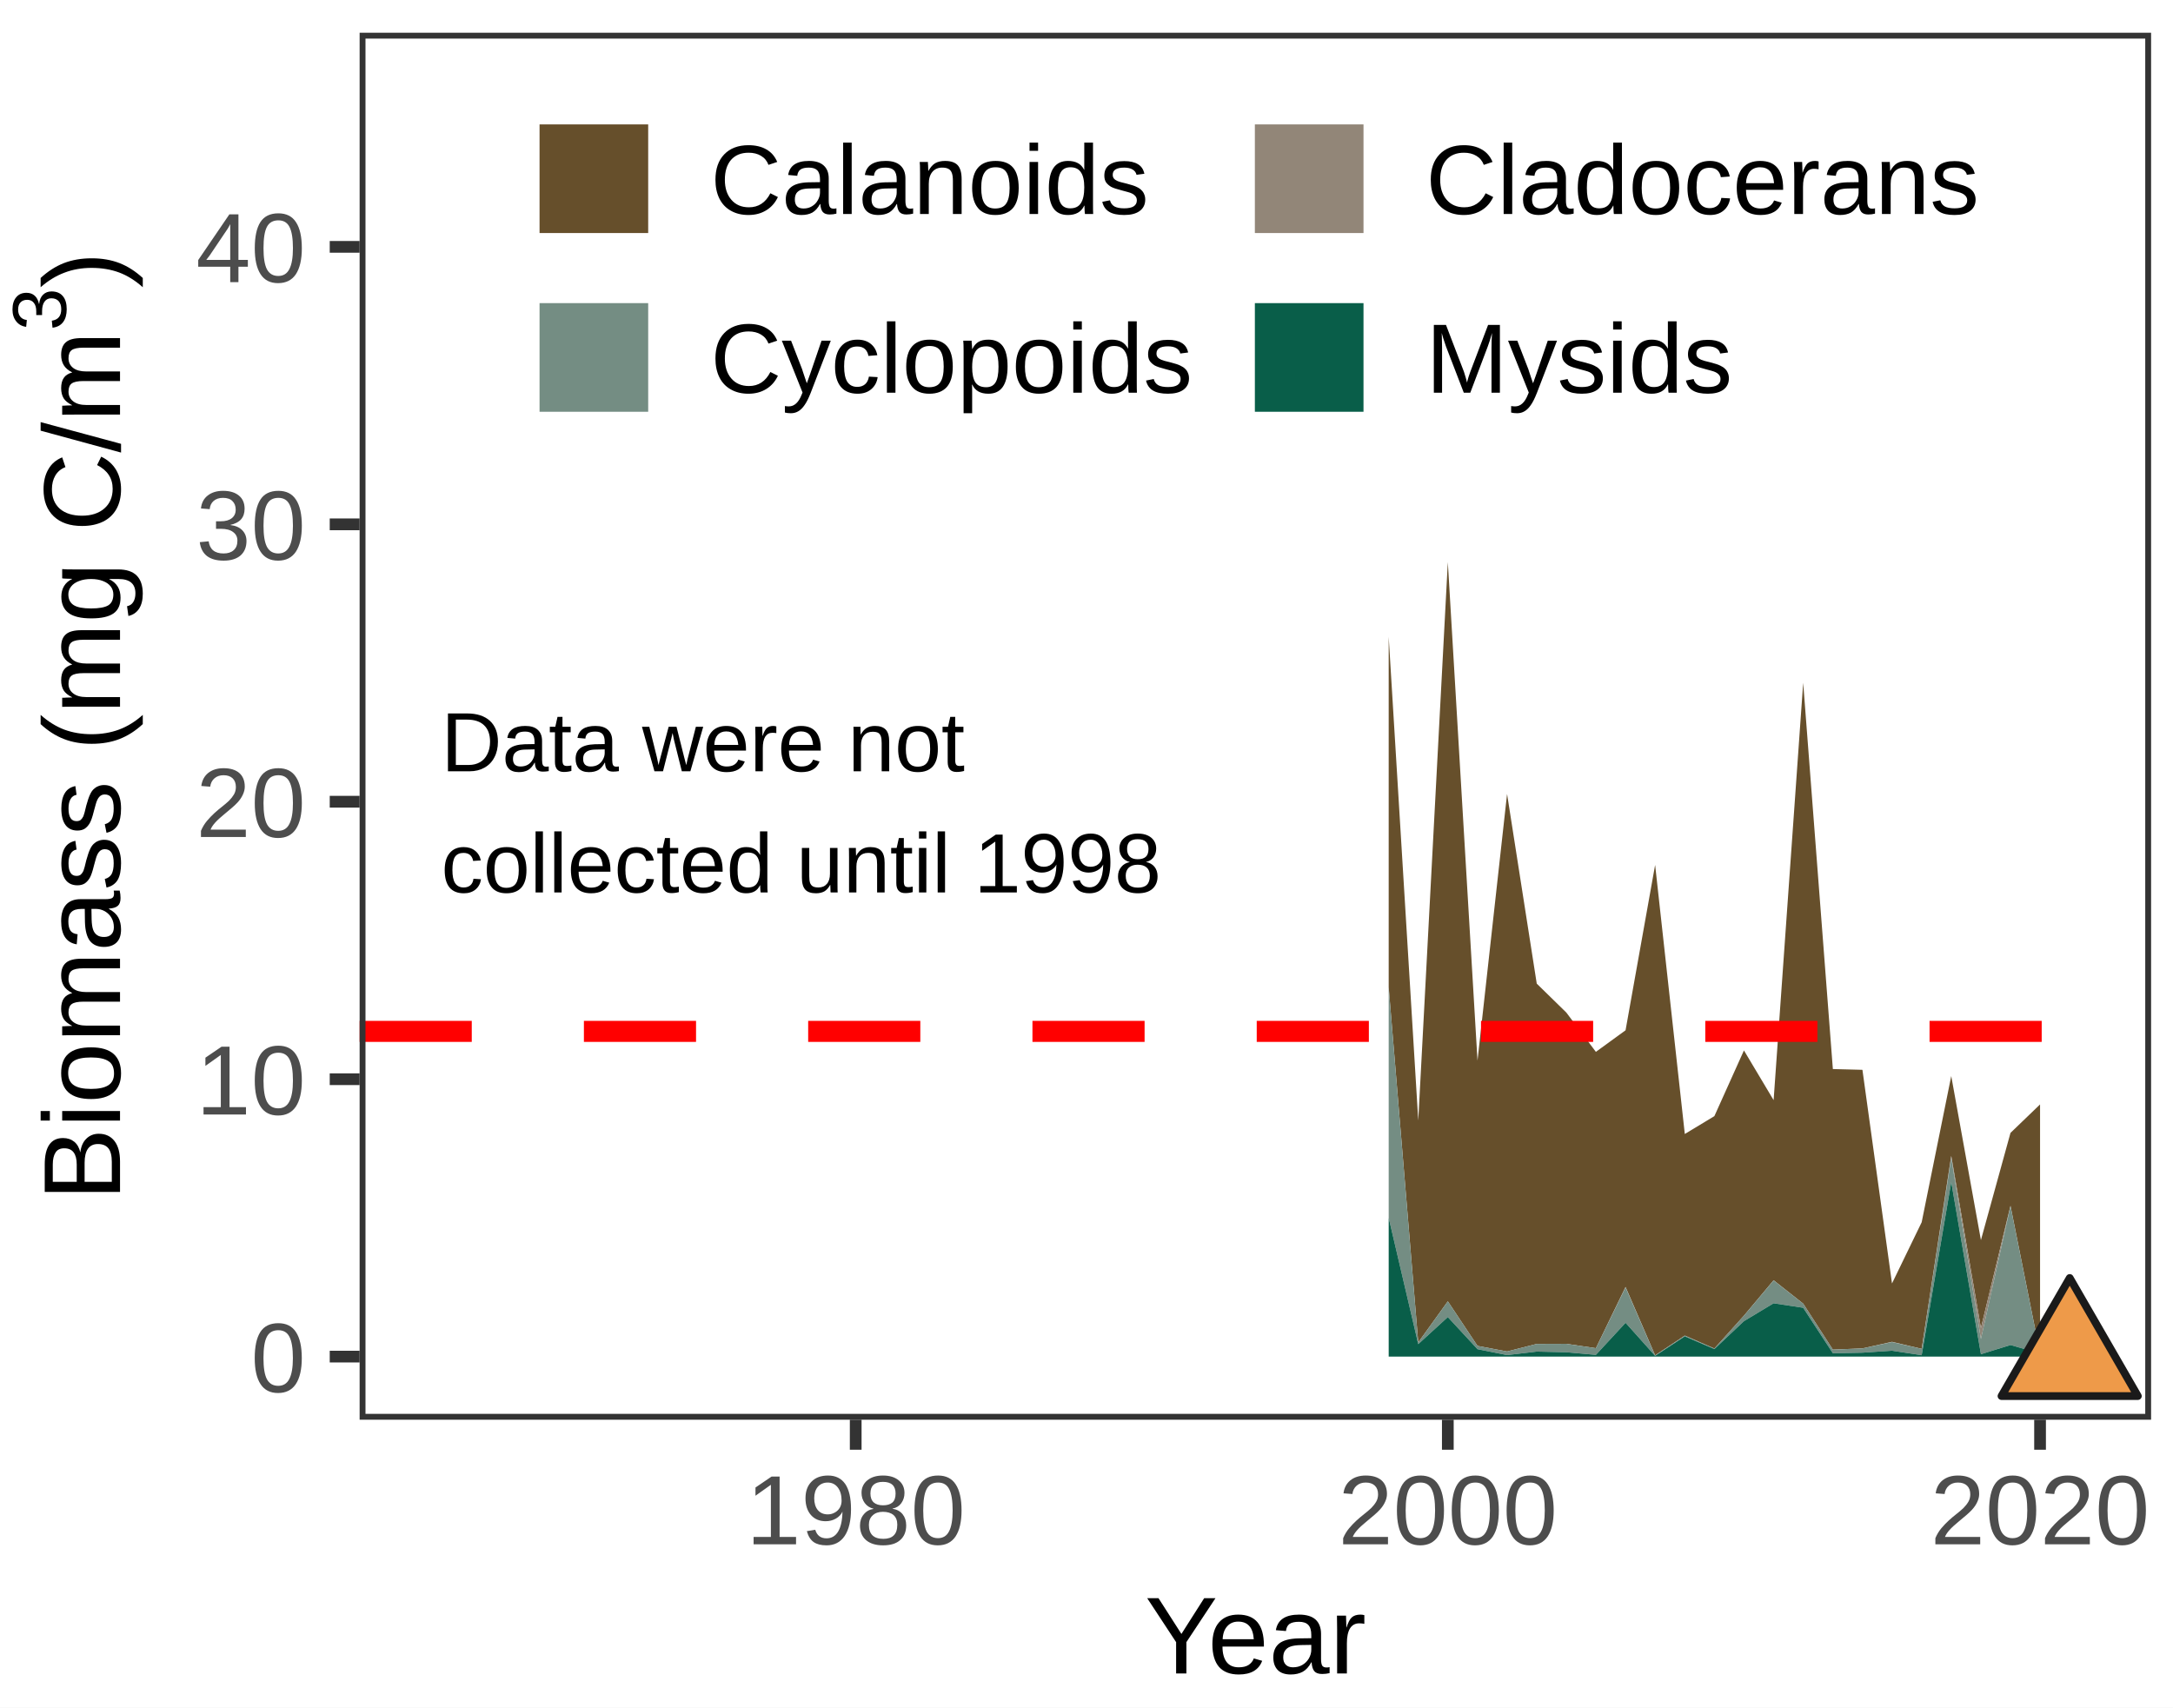
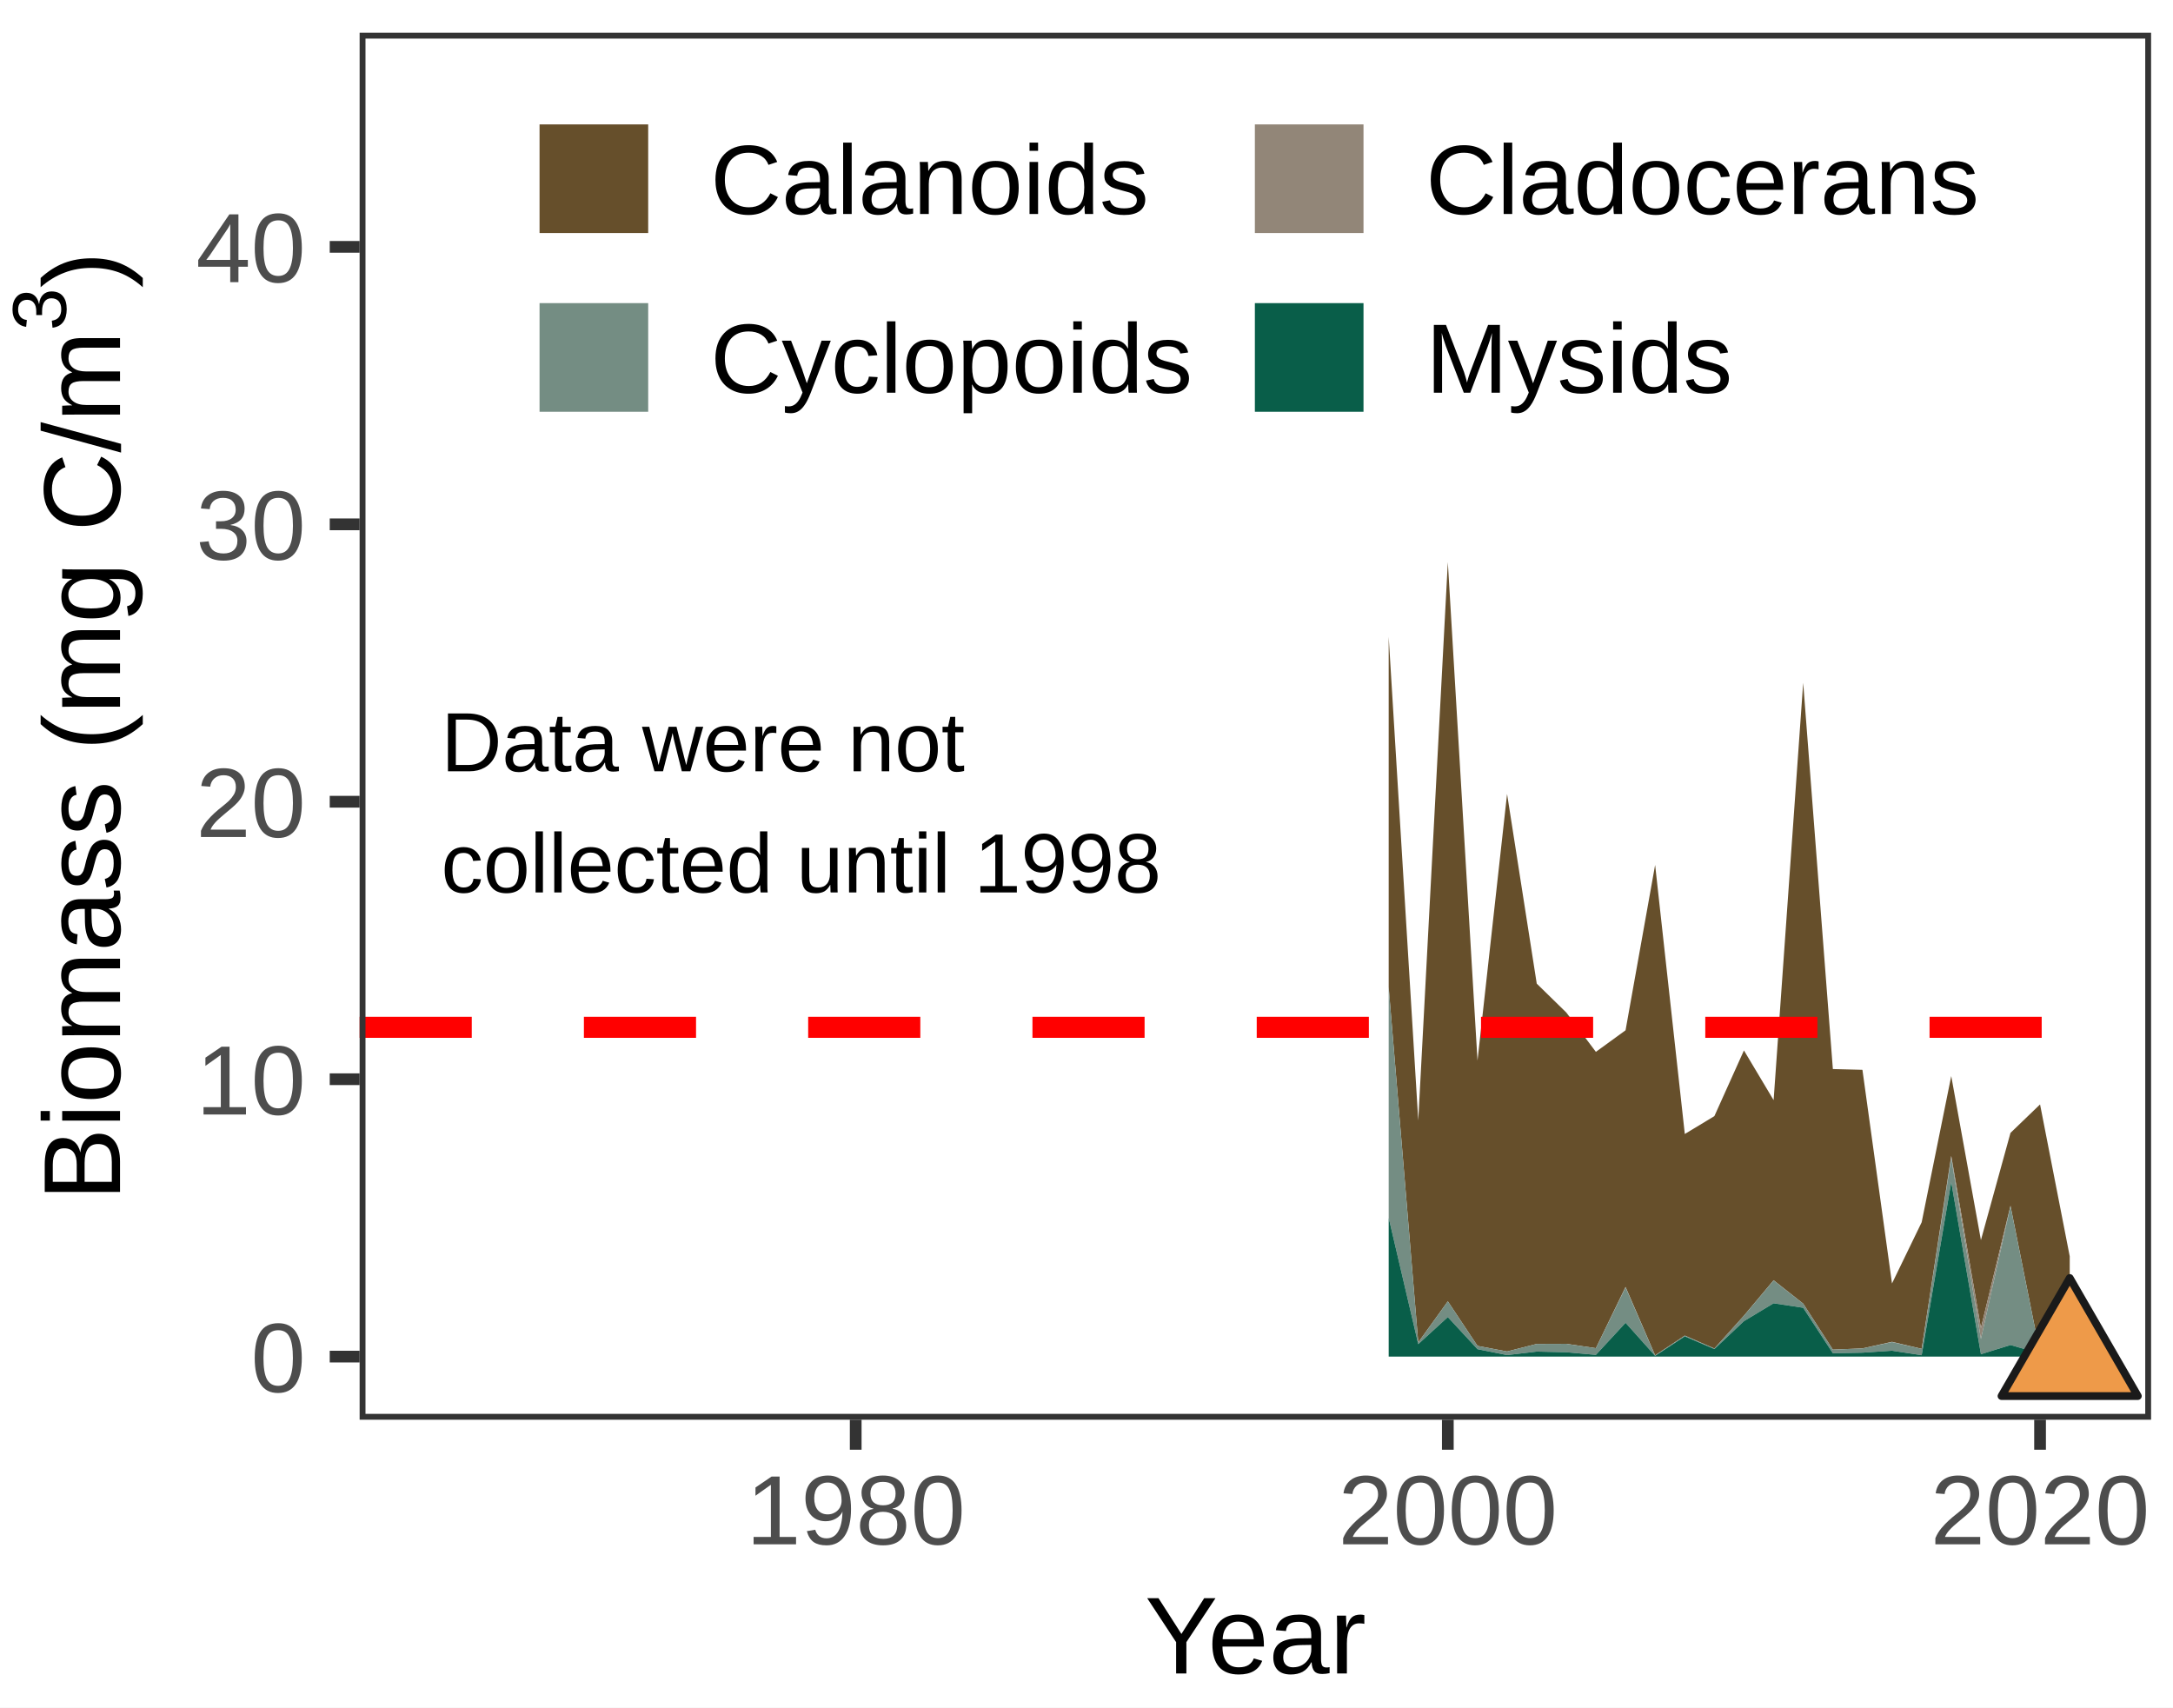
<svg xmlns="http://www.w3.org/2000/svg" class="svglite" width="198.43pt" height="155.91pt" viewBox="0 0 198.43 155.91">
  <defs>
    <style type="text/css">
    .svglite line, .svglite polyline, .svglite polygon, .svglite path, .svglite rect, .svglite circle {
      fill: none;
      stroke: #000000;
      stroke-linecap: round;
      stroke-linejoin: round;
      stroke-miterlimit: 10.00;
    }
    .svglite text {
      white-space: pre;
    }
  </style>
  </defs>
  <rect width="100%" height="100%" style="stroke: none; fill: #FFFFFF;" />
  <defs>
    <clipPath id="cpMC4wMHwxOTguNDN8MC4wMHwxNTUuOTE=">
      <rect x="0.00" y="0.00" width="198.43" height="155.91" />
    </clipPath>
  </defs>
  <g clip-path="url(#cpMC4wMHwxOTguNDN8MC4wMHwxNTUuOTE=)">
    <rect x="0.00" y="0.00" width="198.43" height="155.91" style="stroke-width: 1.07; stroke: #FFFFFF; fill: #FFFFFF;" />
  </g>
  <defs>
    <clipPath id="cpMzIuODR8MTk2LjQzfDIuOTl8MTI5LjY0">
      <rect x="32.84" y="2.99" width="163.59" height="126.65" />
    </clipPath>
  </defs>
  <g clip-path="url(#cpMzIuODR8MTk2LjQzfDIuOTl8MTI5LjY0)">
    <rect x="32.84" y="2.99" width="163.59" height="126.65" style="stroke-width: 1.07; stroke: none; fill: #FFFFFF;" />
-     <polygon points="126.81,58.15 129.51,102.32 132.21,51.33 134.92,96.85 137.62,72.50 140.33,89.82 143.03,92.46 145.73,96.05 148.44,94.08 151.14,78.98 153.85,103.55 156.55,101.92 159.25,95.92 161.96,100.46 164.66,62.35 167.37,97.62 170.07,97.69 172.77,117.20 175.48,111.61 178.18,98.26 180.89,113.24 183.59,103.45 186.29,100.85 186.29,123.60 183.59,110.11 180.89,121.27 178.18,105.56 175.48,123.17 172.77,122.53 170.07,123.13 167.37,123.24 164.66,119.04 161.96,116.91 159.25,120.14 156.55,123.14 153.85,121.96 151.14,123.76 148.44,117.52 145.73,123.11 143.03,122.71 140.33,122.72 137.62,123.41 134.92,122.90 132.21,118.83 129.51,122.58 126.81,90.15 " style="stroke-width: 0.00; stroke: none; fill: #664F2B;" />
-     <polyline points="126.81,58.15 129.51,102.32 132.21,51.33 134.92,96.85 137.62,72.50 140.33,89.82 143.03,92.46 145.73,96.05 148.44,94.08 151.14,78.98 153.85,103.55 156.55,101.92 159.25,95.92 161.96,100.46 164.66,62.35 167.37,97.62 170.07,97.69 172.77,117.20 175.48,111.61 178.18,98.26 180.89,113.24 183.59,103.45 186.29,100.85 " style="stroke-width: 1.07; stroke: none;" />
-     <polygon points="126.81,90.15 129.51,122.58 132.21,118.83 134.92,122.90 137.62,123.41 140.33,122.72 143.03,122.71 145.73,123.11 148.44,117.52 151.14,123.76 153.85,121.96 156.55,123.14 159.25,120.14 161.96,116.91 164.66,119.04 167.37,123.24 170.07,123.13 172.77,122.53 175.48,123.17 178.18,105.56 180.89,121.27 183.59,110.11 186.29,123.60 186.29,123.60 183.59,110.13 180.89,122.27 178.18,105.74 175.48,123.17 172.77,122.55 170.07,123.13 167.37,123.24 164.66,119.04 161.96,116.92 159.25,120.14 156.55,123.14 153.85,121.96 151.14,123.77 148.44,117.56 145.73,123.11 143.03,122.71 140.33,122.72 137.62,123.41 134.92,122.90 132.21,118.83 129.51,122.58 126.81,90.15 " style="stroke-width: 0.00; stroke: none; fill: #928678;" />
-     <polyline points="126.81,90.15 129.51,122.58 132.21,118.83 134.92,122.90 137.62,123.41 140.33,122.72 143.03,122.71 145.73,123.11 148.44,117.52 151.14,123.76 153.85,121.96 156.55,123.14 159.25,120.14 161.96,116.91 164.66,119.04 167.37,123.24 170.07,123.13 172.77,122.53 175.48,123.17 178.18,105.56 180.89,121.27 183.59,110.11 186.29,123.60 " style="stroke-width: 1.07; stroke: none;" />
-     <polygon points="126.81,90.15 129.51,122.58 132.21,118.83 134.92,122.90 137.62,123.41 140.33,122.72 143.03,122.71 145.73,123.11 148.44,117.56 151.14,123.77 153.85,121.96 156.55,123.14 159.25,120.14 161.96,116.92 164.66,119.04 167.37,123.24 170.07,123.13 172.77,122.55 175.48,123.17 178.18,105.74 180.89,122.27 183.59,110.13 186.29,123.60 189.00,123.76 189.00,123.88 186.29,123.60 183.59,122.82 180.89,123.66 178.18,107.94 175.48,123.75 172.77,123.34 170.07,123.52 167.37,123.57 164.66,119.42 161.96,119.01 159.25,120.64 156.55,123.19 153.85,122.03 151.14,123.81 148.44,120.79 145.73,123.72 143.03,123.48 140.33,123.42 137.62,123.74 134.92,123.20 132.21,120.27 129.51,122.74 126.81,111.21 " style="stroke-width: 0.00; stroke: none; fill: #748D83;" />
-     <polyline points="126.81,90.15 129.51,122.58 132.21,118.83 134.92,122.90 137.62,123.41 140.33,122.72 143.03,122.71 145.73,123.11 148.44,117.56 151.14,123.77 153.85,121.96 156.55,123.14 159.25,120.14 161.96,116.92 164.66,119.04 167.37,123.24 170.07,123.13 172.77,122.55 175.48,123.17 178.18,105.74 180.89,122.27 183.59,110.13 186.29,123.60 189.00,123.76 " style="stroke-width: 1.07; stroke: none;" />
+     <polygon points="126.81,58.15 129.51,102.32 132.21,51.33 134.92,96.85 137.62,72.50 140.33,89.82 143.03,92.46 145.73,96.05 148.44,94.08 151.14,78.98 153.85,103.55 156.55,101.92 159.25,95.92 161.96,100.46 164.66,62.35 167.37,97.62 170.07,97.69 172.77,117.20 175.48,111.61 178.18,98.26 180.89,113.24 183.59,103.45 186.29,100.85 189.00,114.72 189.00,123.75 186.29,123.60 183.59,110.11 180.89,121.27 178.18,105.56 175.48,123.17 172.77,122.53 170.07,123.13 167.37,123.24 164.66,119.04 161.96,116.91 159.25,120.14 156.55,123.14 153.85,121.96 151.14,123.76 148.44,117.52 145.73,123.11 143.03,122.71 140.33,122.72 137.62,123.41 134.92,122.90 132.21,118.83 129.51,122.58 126.81,90.15 " style="stroke-width: 0.00; stroke: none; fill: #664F2B;" />
+     <polyline points="126.81,58.15 129.51,102.32 132.21,51.33 134.92,96.85 137.62,72.50 140.33,89.82 143.03,92.46 145.73,96.05 148.44,94.08 151.14,78.98 153.85,103.55 156.55,101.92 159.25,95.92 161.96,100.46 164.66,62.35 167.37,97.62 170.07,97.69 172.77,117.20 175.48,111.61 178.18,98.26 180.89,113.24 183.59,103.45 186.29,100.85 189.00,114.72 " style="stroke-width: 1.07; stroke: none;" />
+     <polygon points="126.81,90.15 129.51,122.58 132.21,118.83 134.92,122.90 137.62,123.41 140.33,122.72 143.03,122.71 145.73,123.11 148.44,117.52 151.14,123.76 153.85,121.96 156.55,123.14 159.25,120.14 161.96,116.91 164.66,119.04 167.37,123.24 170.07,123.13 172.77,122.53 175.48,123.17 178.18,105.56 180.89,121.27 183.59,110.11 186.29,123.60 189.00,123.75 189.00,123.75 186.29,123.60 183.59,110.13 180.89,122.27 178.18,105.74 175.48,123.17 172.77,122.55 170.07,123.13 167.37,123.24 164.66,119.04 161.96,116.92 159.25,120.14 156.55,123.14 153.85,121.96 151.14,123.77 148.44,117.56 145.73,123.11 143.03,122.71 140.33,122.72 137.62,123.41 134.92,122.90 132.21,118.83 129.51,122.58 126.81,90.15 " style="stroke-width: 0.00; stroke: none; fill: #928678;" />
+     <polyline points="126.81,90.15 129.51,122.58 132.21,118.83 134.92,122.90 137.62,123.41 140.33,122.72 143.03,122.71 145.73,123.11 148.44,117.52 151.14,123.76 153.85,121.96 156.55,123.14 159.25,120.14 161.96,116.91 164.66,119.04 167.37,123.24 170.07,123.13 172.77,122.53 175.48,123.17 178.18,105.56 180.89,121.27 183.59,110.11 186.29,123.60 189.00,123.75 " style="stroke-width: 1.07; stroke: none;" />
+     <polygon points="126.81,90.15 129.51,122.58 132.21,118.83 134.92,122.90 137.62,123.41 140.33,122.72 143.03,122.71 145.73,123.11 148.44,117.56 151.14,123.77 153.85,121.96 156.55,123.14 159.25,120.14 161.96,116.92 164.66,119.04 167.37,123.24 170.07,123.13 172.77,122.55 175.48,123.17 178.18,105.74 180.89,122.27 183.59,110.13 186.29,123.60 189.00,123.75 189.00,123.88 186.29,123.60 183.59,122.82 180.89,123.66 178.18,107.94 175.48,123.75 172.77,123.34 170.07,123.52 167.37,123.57 164.66,119.42 161.96,119.01 159.25,120.64 156.55,123.19 153.85,122.03 151.14,123.81 148.44,120.79 145.73,123.72 143.03,123.48 140.33,123.42 137.62,123.74 134.92,123.20 132.21,120.27 129.51,122.74 126.81,111.21 " style="stroke-width: 0.00; stroke: none; fill: #748D83;" />
+     <polyline points="126.81,90.15 129.51,122.58 132.21,118.83 134.92,122.90 137.62,123.41 140.33,122.72 143.03,122.71 145.73,123.11 148.44,117.56 151.14,123.77 153.85,121.96 156.55,123.14 159.25,120.14 161.96,116.92 164.66,119.04 167.37,123.24 170.07,123.13 172.77,122.55 175.48,123.17 178.18,105.74 180.89,122.27 183.59,110.13 186.29,123.60 189.00,123.75 " style="stroke-width: 1.07; stroke: none;" />
    <polygon points="126.81,111.21 129.51,122.74 132.21,120.27 134.92,123.20 137.62,123.74 140.33,123.42 143.03,123.48 145.73,123.72 148.44,120.79 151.14,123.81 153.85,122.03 156.55,123.19 159.25,120.64 161.96,119.01 164.66,119.42 167.37,123.57 170.07,123.52 172.77,123.34 175.48,123.75 178.18,107.94 180.89,123.66 183.59,122.82 186.29,123.60 186.29,123.88 183.59,123.88 180.89,123.88 178.18,123.88 175.48,123.88 172.77,123.88 170.07,123.88 167.37,123.88 164.66,123.88 161.96,123.88 159.25,123.88 156.55,123.88 153.85,123.88 151.14,123.88 148.44,123.88 145.73,123.88 143.03,123.88 140.33,123.88 137.62,123.88 134.92,123.88 132.21,123.88 129.51,123.88 126.81,123.88 " style="stroke-width: 0.00; stroke: none; fill: #095E49;" />
    <polyline points="126.81,111.21 129.51,122.74 132.21,120.27 134.92,123.20 137.62,123.74 140.33,123.42 143.03,123.48 145.73,123.72 148.44,120.79 151.14,123.81 153.85,122.03 156.55,123.19 159.25,120.64 161.96,119.01 164.66,119.42 167.37,123.57 170.07,123.52 172.77,123.34 175.48,123.75 178.18,107.94 180.89,123.66 183.59,122.82 186.29,123.60 " style="stroke-width: 1.07; stroke: none;" />
    <polygon points="189.00,116.70 195.22,127.48 182.77,127.48 " style="stroke-width: 0.71; stroke: #1A1A1A; fill: #EE9A49;" />
-     <line x1="32.84" y1="94.18" x2="196.43" y2="94.18" style="stroke-width: 1.92; stroke: #FF0000; stroke-dasharray: 10.24,10.24; stroke-linecap: butt;" />
+     <line x1="32.84" y1="93.81" x2="196.43" y2="93.81" style="stroke-width: 1.92; stroke: #FF0000; stroke-dasharray: 10.24,10.24; stroke-linecap: butt;" />
    <text x="40.28" y="70.43" style="font-size: 7.68px; font-family: &quot;Arial&quot;;" textLength="49.92px" lengthAdjust="spacingAndGlyphs">Data were not </text>
    <text x="40.28" y="81.49" style="font-size: 7.68px; font-family: &quot;Arial&quot;;" textLength="67.85px" lengthAdjust="spacingAndGlyphs"> collected until 1998</text>
    <rect x="32.84" y="2.99" width="163.59" height="126.65" style="stroke-width: 1.07; stroke: #333333;" />
  </g>
  <g clip-path="url(#cpMC4wMHwxOTguNDN8MC4wMHwxNTUuOTE=)">
    <text x="27.91" y="127.11" text-anchor="end" style="font-size: 9.00px;fill: #4D4D4D; font-family: &quot;Arial&quot;;" textLength="5.00px" lengthAdjust="spacingAndGlyphs">0</text>
    <text x="27.91" y="101.77" text-anchor="end" style="font-size: 9.00px;fill: #4D4D4D; font-family: &quot;Arial&quot;;" textLength="10.01px" lengthAdjust="spacingAndGlyphs">10</text>
    <text x="27.91" y="76.43" text-anchor="end" style="font-size: 9.00px;fill: #4D4D4D; font-family: &quot;Arial&quot;;" textLength="10.01px" lengthAdjust="spacingAndGlyphs">20</text>
    <text x="27.91" y="51.10" text-anchor="end" style="font-size: 9.00px;fill: #4D4D4D; font-family: &quot;Arial&quot;;" textLength="10.01px" lengthAdjust="spacingAndGlyphs">30</text>
    <text x="27.91" y="25.76" text-anchor="end" style="font-size: 9.00px;fill: #4D4D4D; font-family: &quot;Arial&quot;;" textLength="10.01px" lengthAdjust="spacingAndGlyphs">40</text>
    <polyline points="30.11,123.88 32.84,123.88 " style="stroke-width: 1.07; stroke: #333333; stroke-linecap: butt;" />
    <polyline points="30.11,98.55 32.84,98.55 " style="stroke-width: 1.07; stroke: #333333; stroke-linecap: butt;" />
    <polyline points="30.11,73.21 32.84,73.21 " style="stroke-width: 1.07; stroke: #333333; stroke-linecap: butt;" />
    <polyline points="30.11,47.88 32.84,47.88 " style="stroke-width: 1.07; stroke: #333333; stroke-linecap: butt;" />
    <polyline points="30.11,22.54 32.84,22.54 " style="stroke-width: 1.07; stroke: #333333; stroke-linecap: butt;" />
    <polyline points="78.14,132.38 78.14,129.64 " style="stroke-width: 1.07; stroke: #333333; stroke-linecap: butt;" />
    <polyline points="132.21,132.38 132.21,129.64 " style="stroke-width: 1.07; stroke: #333333; stroke-linecap: butt;" />
    <polyline points="186.29,132.38 186.29,129.64 " style="stroke-width: 1.07; stroke: #333333; stroke-linecap: butt;" />
    <text x="78.14" y="141.02" text-anchor="middle" style="font-size: 9.00px;fill: #4D4D4D; font-family: &quot;Arial&quot;;" textLength="20.02px" lengthAdjust="spacingAndGlyphs">1980</text>
    <text x="132.21" y="141.02" text-anchor="middle" style="font-size: 9.00px;fill: #4D4D4D; font-family: &quot;Arial&quot;;" textLength="20.02px" lengthAdjust="spacingAndGlyphs">2000</text>
    <text x="186.29" y="141.02" text-anchor="middle" style="font-size: 9.00px;fill: #4D4D4D; font-family: &quot;Arial&quot;;" textLength="20.02px" lengthAdjust="spacingAndGlyphs">2020</text>
    <text x="114.64" y="152.81" text-anchor="middle" style="font-size: 10.00px; font-family: &quot;Arial&quot;;" textLength="20.22px" lengthAdjust="spacingAndGlyphs">Year</text>
    <text transform="translate(10.96,109.67) rotate(-90)" style="font-size: 10.00px; font-family: &quot;Arial&quot;;" textLength="79.48px" lengthAdjust="spacingAndGlyphs">Biomass (mg C/m</text>
    <text transform="translate(6.03,30.19) rotate(-90)" style="font-size: 7.00px; font-family: &quot;Arial&quot;;" textLength="3.90px" lengthAdjust="spacingAndGlyphs">3</text>
    <text transform="translate(10.96,26.29) rotate(-90)" style="font-size: 10.00px; font-family: &quot;Arial&quot;;" textLength="3.33px" lengthAdjust="spacingAndGlyphs">)</text>
    <rect x="48.56" y="10.65" width="11.34" height="11.34" style="stroke-width: 1.07; stroke: none; fill: #FFFFFF;" />
    <rect x="49.27" y="11.36" width="9.92" height="9.92" style="stroke-width: 1.07; stroke: none; stroke-linecap: square; stroke-linejoin: miter; fill: #664F2B;" />
    <rect x="113.88" y="10.65" width="11.34" height="11.34" style="stroke-width: 1.07; stroke: none; fill: #FFFFFF;" />
    <rect x="114.59" y="11.36" width="9.92" height="9.92" style="stroke-width: 1.07; stroke: none; stroke-linecap: square; stroke-linejoin: miter; fill: #928678;" />
    <rect x="48.56" y="26.97" width="11.34" height="11.34" style="stroke-width: 1.07; stroke: none; fill: #FFFFFF;" />
    <rect x="49.27" y="27.68" width="9.92" height="9.92" style="stroke-width: 1.07; stroke: none; stroke-linecap: square; stroke-linejoin: miter; fill: #748D83;" />
    <rect x="113.88" y="26.97" width="11.34" height="11.34" style="stroke-width: 1.07; stroke: none; fill: #FFFFFF;" />
    <rect x="114.59" y="27.68" width="9.92" height="9.92" style="stroke-width: 1.07; stroke: none; stroke-linecap: square; stroke-linejoin: miter; fill: #095E49;" />
    <text x="64.88" y="19.54" style="font-size: 9.00px; font-family: &quot;Arial&quot;;" textLength="40.02px" lengthAdjust="spacingAndGlyphs">Calanoids</text>
    <text x="130.20" y="19.54" style="font-size: 9.00px; font-family: &quot;Arial&quot;;" textLength="50.52px" lengthAdjust="spacingAndGlyphs">Cladocerans</text>
    <text x="64.88" y="35.86" style="font-size: 9.00px; font-family: &quot;Arial&quot;;" textLength="44.02px" lengthAdjust="spacingAndGlyphs">Cyclopoids</text>
    <text x="130.20" y="35.86" style="font-size: 9.00px; font-family: &quot;Arial&quot;;" textLength="28.00px" lengthAdjust="spacingAndGlyphs">Mysids</text>
  </g>
</svg>
